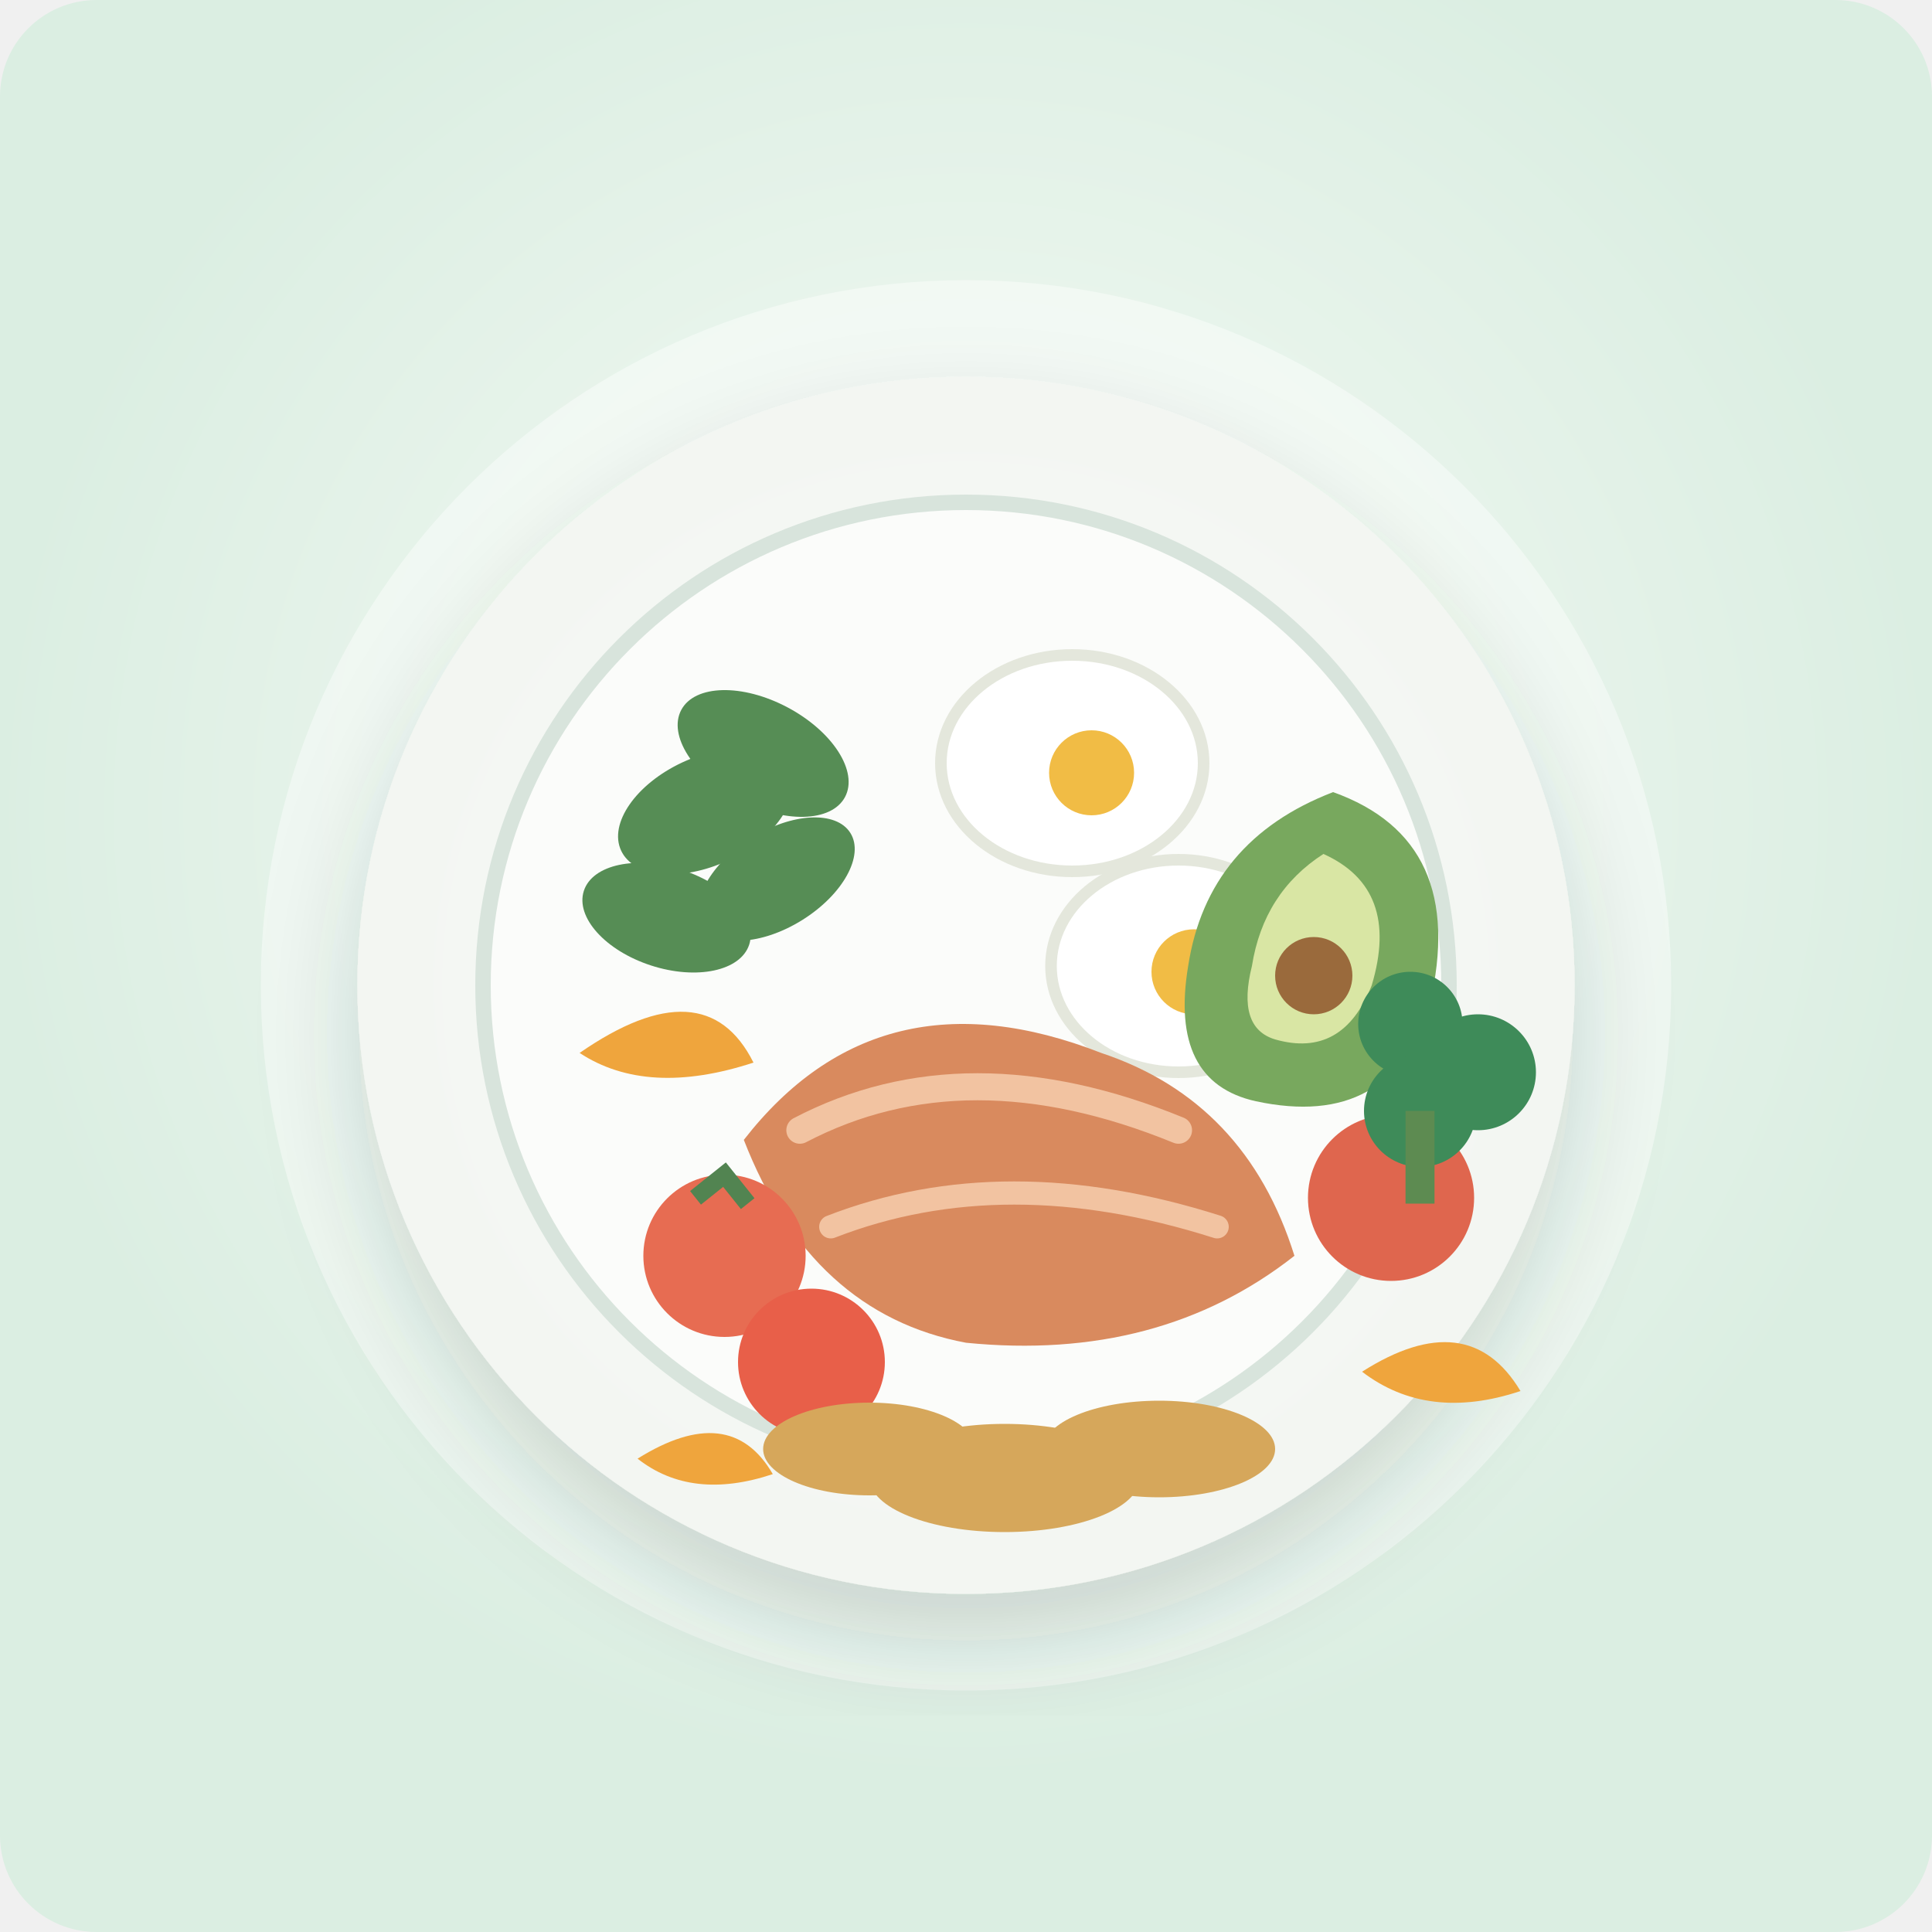
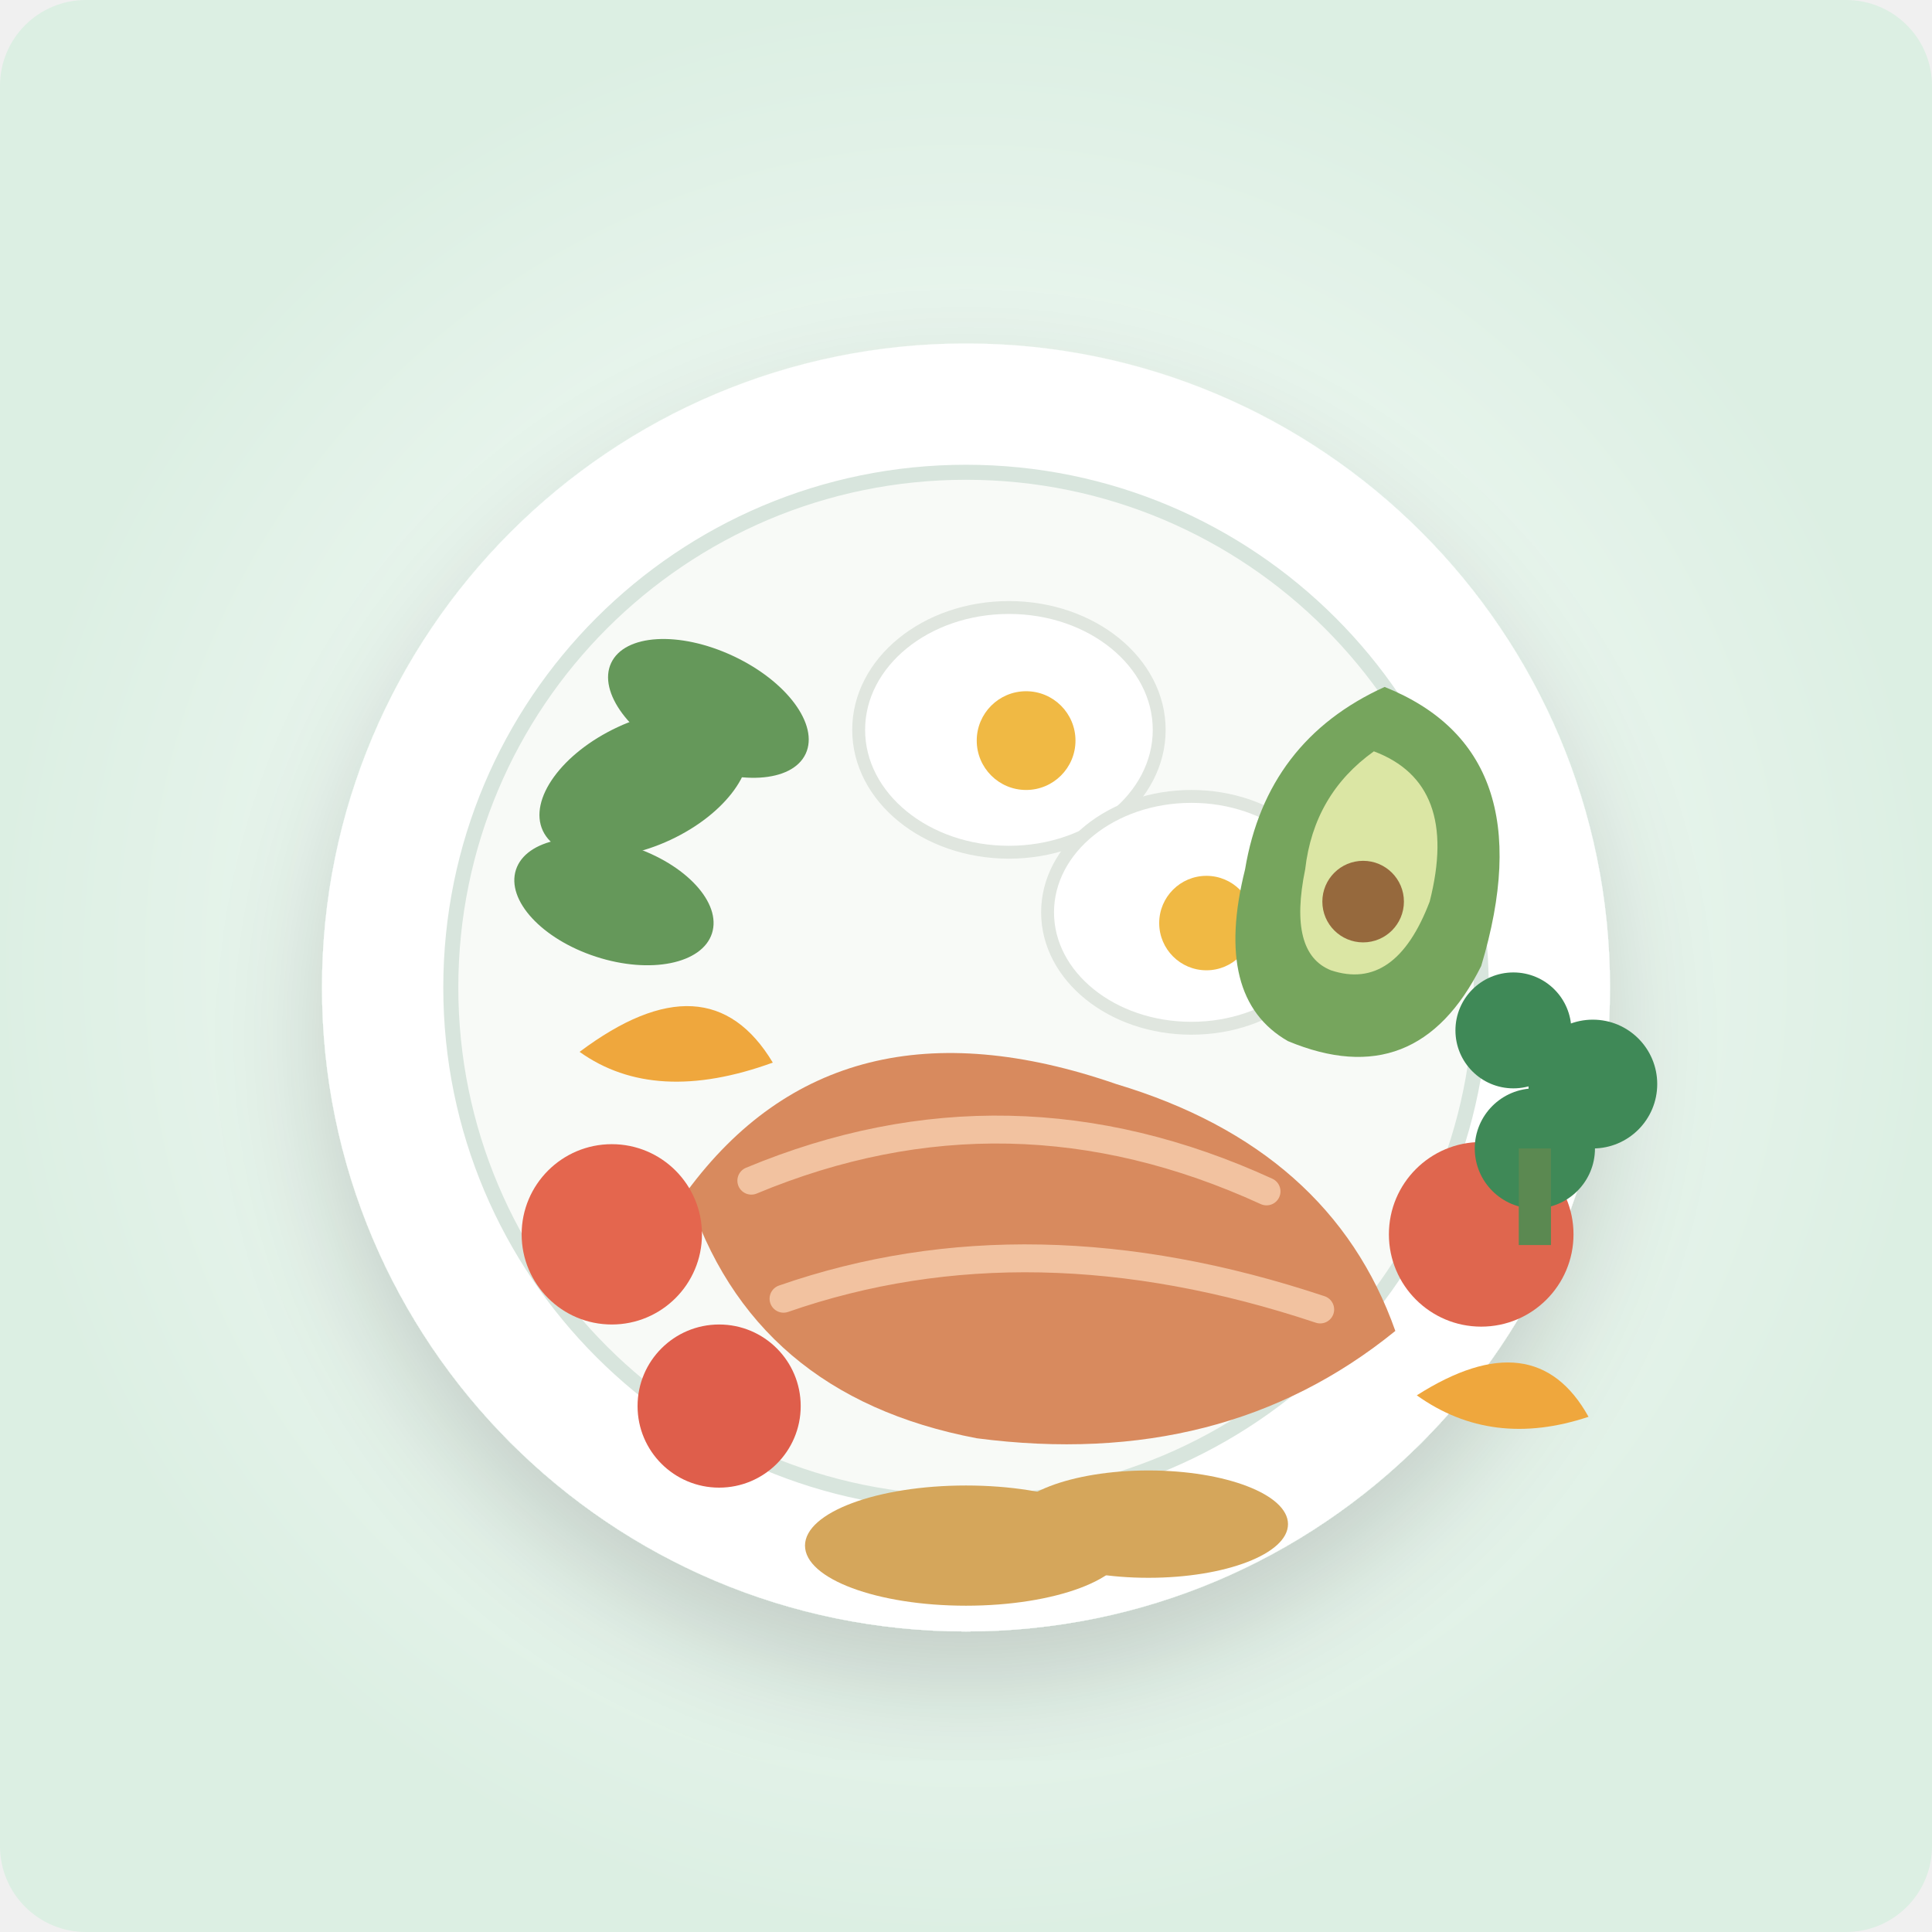
- <svg xmlns="http://www.w3.org/2000/svg" viewBox="0 0 1000 1000">
+ <svg xmlns="http://www.w3.org/2000/svg" viewBox="0 0 900 900">
  <defs>
-     <radialGradient id="bg" cx="50%" cy="42%">
-       <stop offset="0" stop-color="#f7fbf6" />
-       <stop offset="1" stop-color="#dbeee2" />
+     <radialGradient id="a">
+       <stop stop-color="#fff" />
+       <stop offset="1" stop-color="#dcefe3" />
    </radialGradient>
-     <filter id="shadow">
-       <feDropShadow dx="0" dy="25" stdDeviation="25" flood-color="#234f3c" flood-opacity=".18" />
+     <filter id="s">
+       <feDropShadow dx="0" dy="24" stdDeviation="25" flood-opacity=".16" />
    </filter>
-     <radialGradient id="plate">
-       <stop offset="0" stop-color="#fff" />
-       <stop offset=".92" stop-color="#f3f6f2" />
-     </radialGradient>
  </defs>
-   <rect width="1000" height="1000" rx="50" fill="url(#bg)" />
-   <circle cx="500" cy="510" r="365" fill="#fff" opacity=".42" />
-   <circle cx="500" cy="510" r="315" fill="url(#plate)" filter="url(#shadow)" />
-   <circle cx="500" cy="510" r="250" fill="#fbfcfa" stroke="#d8e4dc" stroke-width="8" />
-   <g fill="#568d55">
-     <ellipse cx="365" cy="420" rx="48" ry="28" transform="rotate(-25 365 420)" />
-     <ellipse cx="395" cy="390" rx="48" ry="27" transform="rotate(28 395 390)" />
-     <ellipse cx="345" cy="475" rx="45" ry="26" transform="rotate(18 345 475)" />
-     <ellipse cx="402" cy="455" rx="45" ry="25" transform="rotate(-32 402 455)" />
+   <rect width="900" height="900" rx="40" fill="url(#a)" />
+   <circle cx="450" cy="460" r="300" fill="#fff" filter="url(#s)" />
+   <circle cx="450" cy="460" r="240" fill="#f8faf7" stroke="#d8e5dd" stroke-width="7" />
+   <g fill="#65985a">
+     <ellipse cx="300" cy="365" rx="52" ry="29" transform="rotate(-25 300 365)" />
+     <ellipse cx="330" cy="330" rx="50" ry="27" transform="rotate(25 330 330)" />
+     <ellipse cx="286" cy="420" rx="48" ry="27" transform="rotate(18 286 420)" />
  </g>
-   <ellipse cx="555" cy="395" rx="68" ry="56" fill="#fff" stroke="#e4e7dc" stroke-width="6" />
-   <circle cx="565" cy="400" r="22" fill="#f1bc45" />
-   <ellipse cx="610" cy="500" rx="66" ry="55" fill="#fff" stroke="#e4e7dc" stroke-width="6" />
-   <circle cx="618" cy="503" r="22" fill="#f1bc45" />
-   <path d="M385 590 Q455 500 570 545 Q645 570 670 650 Q600 705 500 695 Q420 680 385 590Z" fill="#d98a5e" />
-   <path d="M414 585 Q500 540 610 585" fill="none" stroke="#f2c3a1" stroke-width="14" stroke-linecap="round" />
-   <path d="M430 635 Q520 600 630 635" fill="none" stroke="#f2c3a1" stroke-width="12" stroke-linecap="round" />
-   <path d="M690 410 Q760 435 740 520 Q720 585 650 570 Q605 560 615 500 Q625 435 690 410Z" fill="#78a85e" />
-   <path d="M685 442 Q725 460 710 510 Q695 548 660 538 Q640 532 648 500 Q654 462 685 442Z" fill="#d9e6a4" />
-   <circle cx="680" cy="505" r="20" fill="#9a6a3c" />
-   <circle cx="375" cy="650" r="42" fill="#e76c52" />
-   <circle cx="420" cy="705" r="38" fill="#e85f49" />
-   <circle cx="720" cy="620" r="43" fill="#df664e" />
-   <path d="M360 620 l15 -12 12 15" fill="none" stroke="#528451" stroke-width="9" />
-   <g fill="#efa53d">
-     <path d="M300 545 q65 -45 90 5 q-55 18 -90 -5Z" />
-     <path d="M705 710 q55 -35 82 10 q-48 16 -82 -10Z" />
-     <path d="M330 755 q48 -30 70 8 q-42 14 -70 -8Z" />
+   <ellipse cx="470" cy="340" rx="70" ry="57" fill="#fff" stroke="#e0e6df" stroke-width="6" />
+   <circle cx="478" cy="345" r="23" fill="#f0b944" />
+   <ellipse cx="555" cy="425" rx="67" ry="54" fill="#fff" stroke="#e0e6df" stroke-width="6" />
+   <circle cx="562" cy="430" r="22" fill="#f0b944" />
+   <path d="M320 555Q390 460 520 505Q620 535 650 620Q570 685 455 670Q350 650 320 555Z" fill="#d88a5e" />
+   <path d="M350 550Q470 500 590 555M365 605Q480 565 615 610" fill="none" stroke="#f2c2a0" stroke-width="13" stroke-linecap="round" />
+   <path d="M645 320Q720 350 690 450Q660 510 600 485Q565 465 580 405Q590 345 645 320Z" fill="#76a55d" />
+   <path d="M640 350Q680 365 666 420Q650 462 620 452Q600 444 608 405Q612 370 640 350Z" fill="#dbe6a4" />
+   <circle cx="635" cy="420" r="19" fill="#96693d" />
+   <circle cx="285" cy="575" r="42" fill="#e4664e" />
+   <circle cx="335" cy="655" r="38" fill="#df5e4b" />
+   <circle cx="690" cy="575" r="43" fill="#df664e" />
+   <g fill="#efa73d">
+     <path d="M270 490q60-45 90 5-55 20-90-5Z" />
+     <path d="M660 650q55-35 80 10-45 15-80-10Z" />
  </g>
-   <g fill="#3e8b59">
-     <circle cx="730" cy="530" r="27" />
-     <circle cx="765" cy="555" r="30" />
-     <circle cx="735" cy="575" r="29" />
-     <path d="M735 575v48" stroke="#5d8b51" stroke-width="15" />
+   <g fill="#3f8957">
+     <circle cx="705" cy="480" r="27" />
+     <circle cx="742" cy="505" r="30" />
+     <circle cx="715" cy="535" r="28" />
+     <path d="M715 535v45" stroke="#5b8951" stroke-width="15" />
  </g>
-   <g fill="#d6a75b">
-     <ellipse cx="520" cy="765" rx="70" ry="28" />
-     <ellipse cx="600" cy="750" rx="60" ry="25" />
-     <ellipse cx="450" cy="750" rx="55" ry="24" />
+   <g fill="#d5a65b">
+     <ellipse cx="450" cy="720" rx="75" ry="28" />
+     <ellipse cx="535" cy="710" rx="65" ry="25" />
  </g>
</svg>
